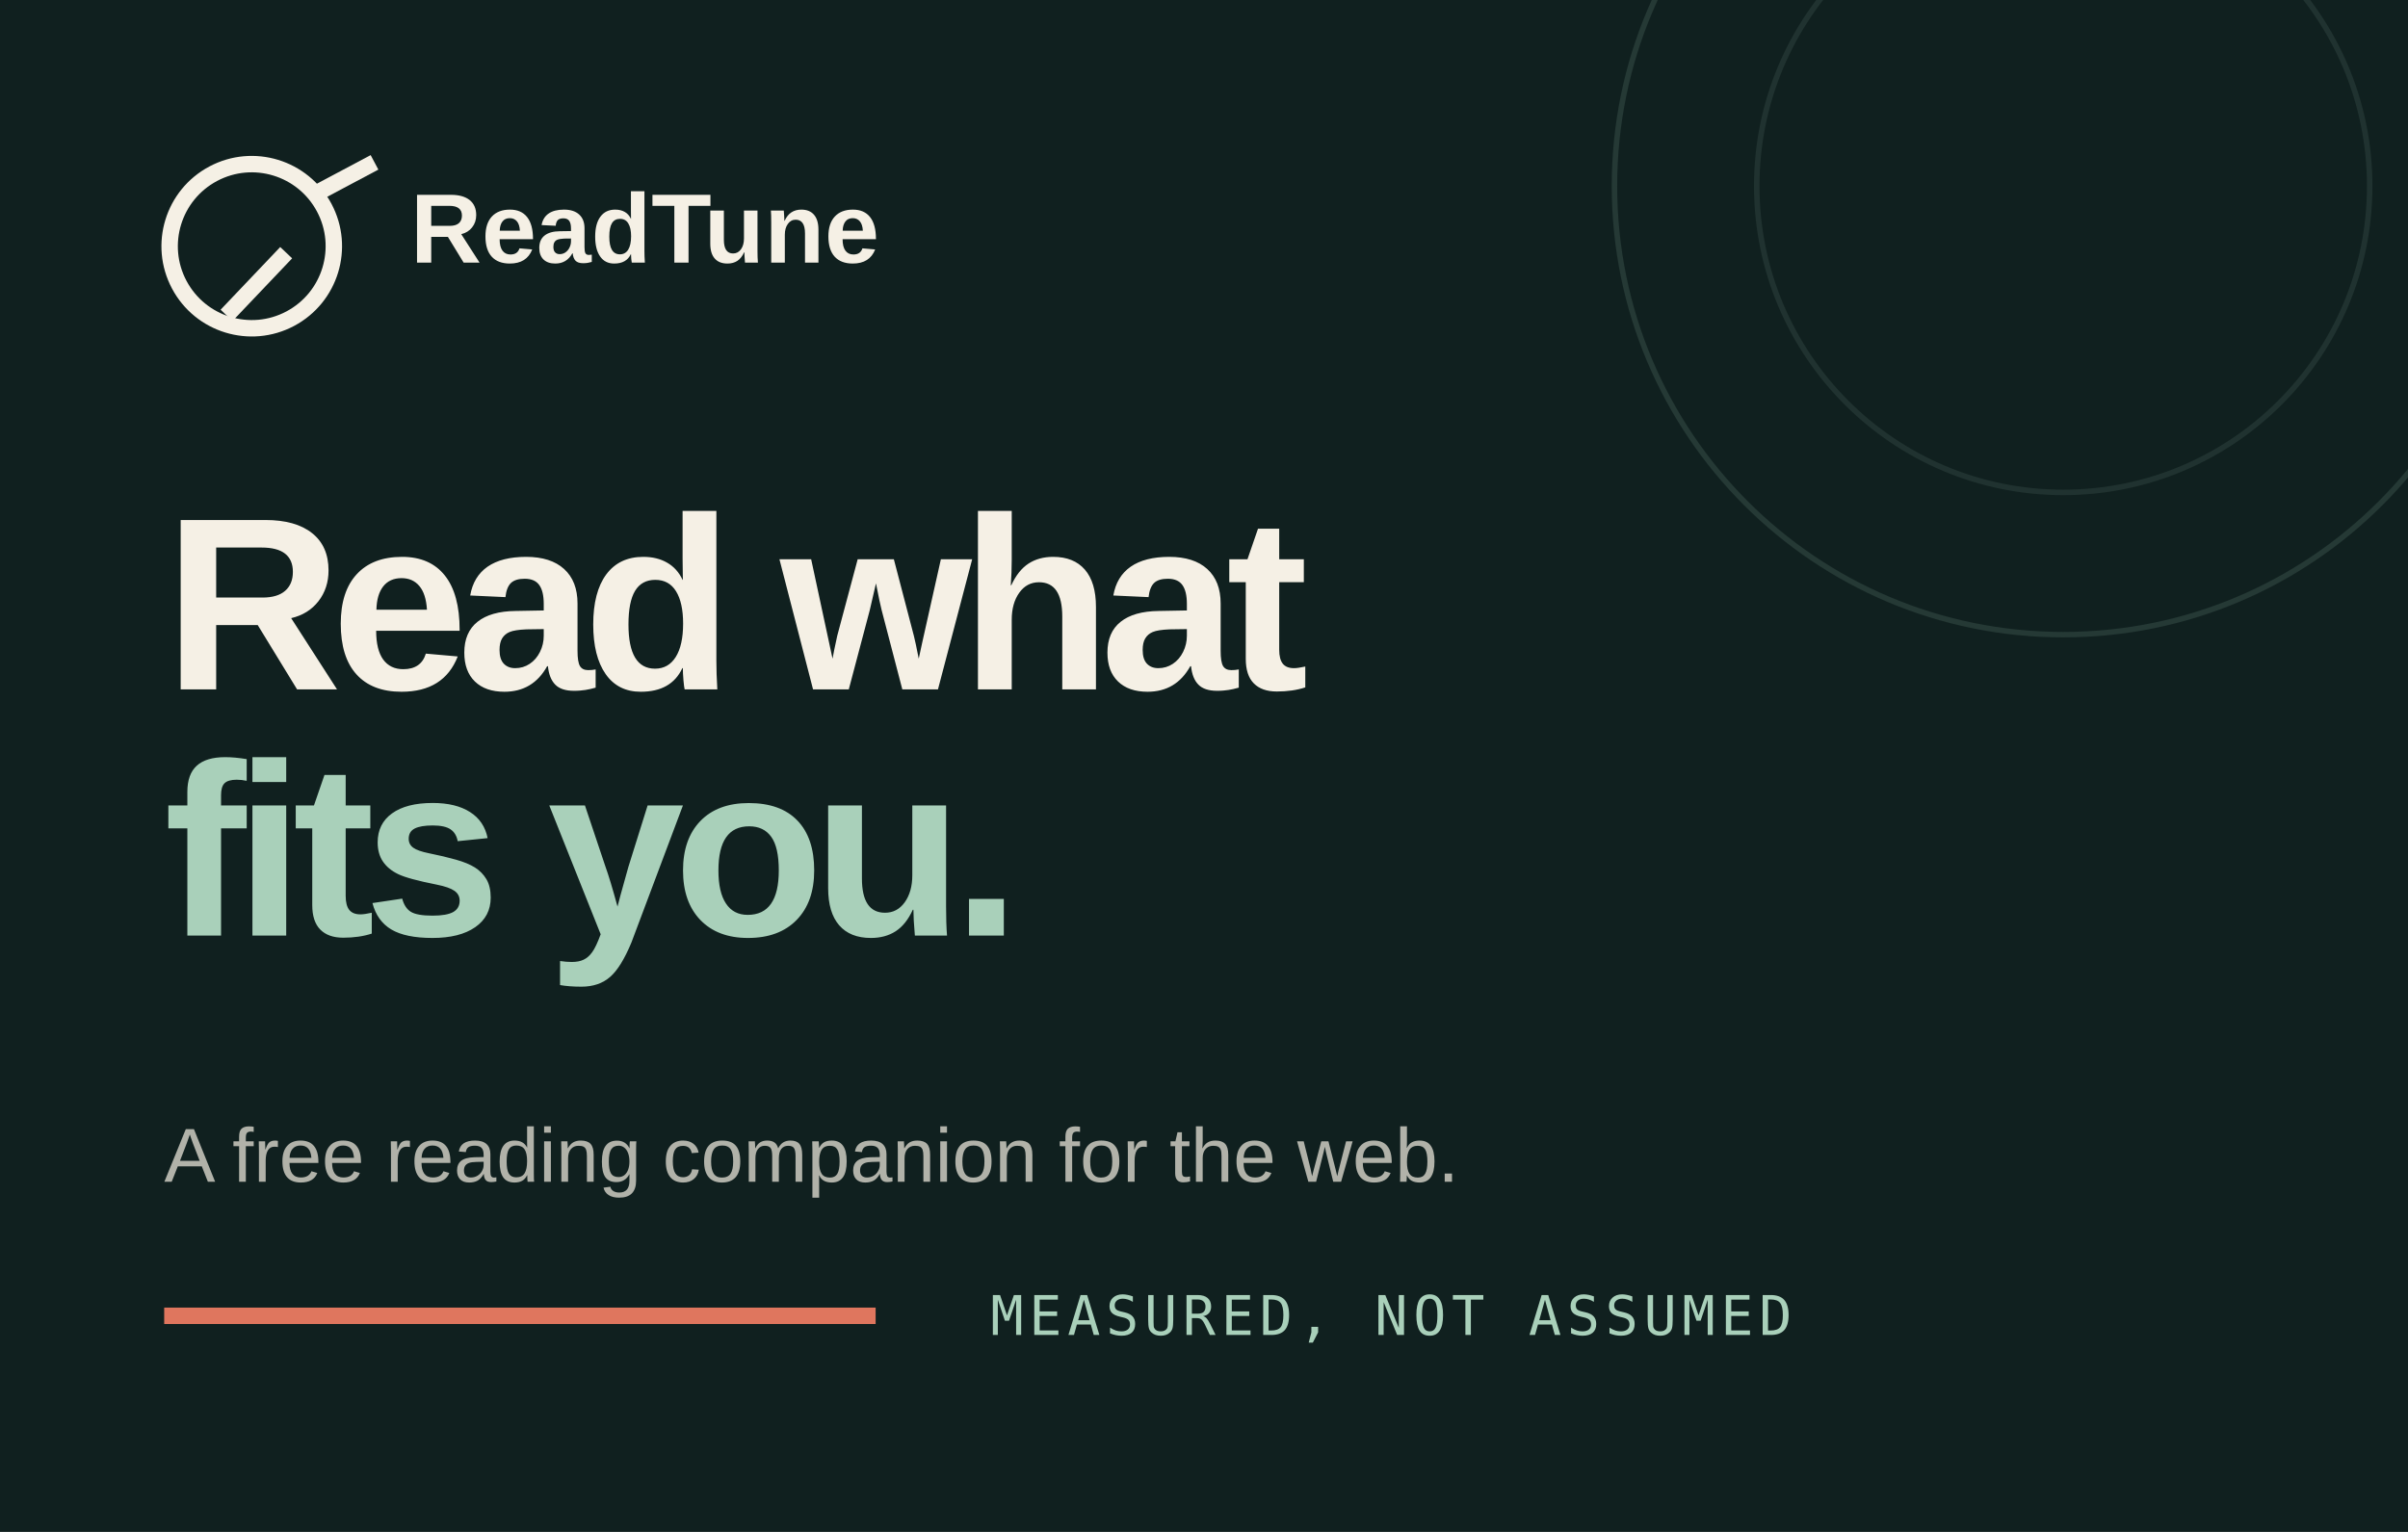
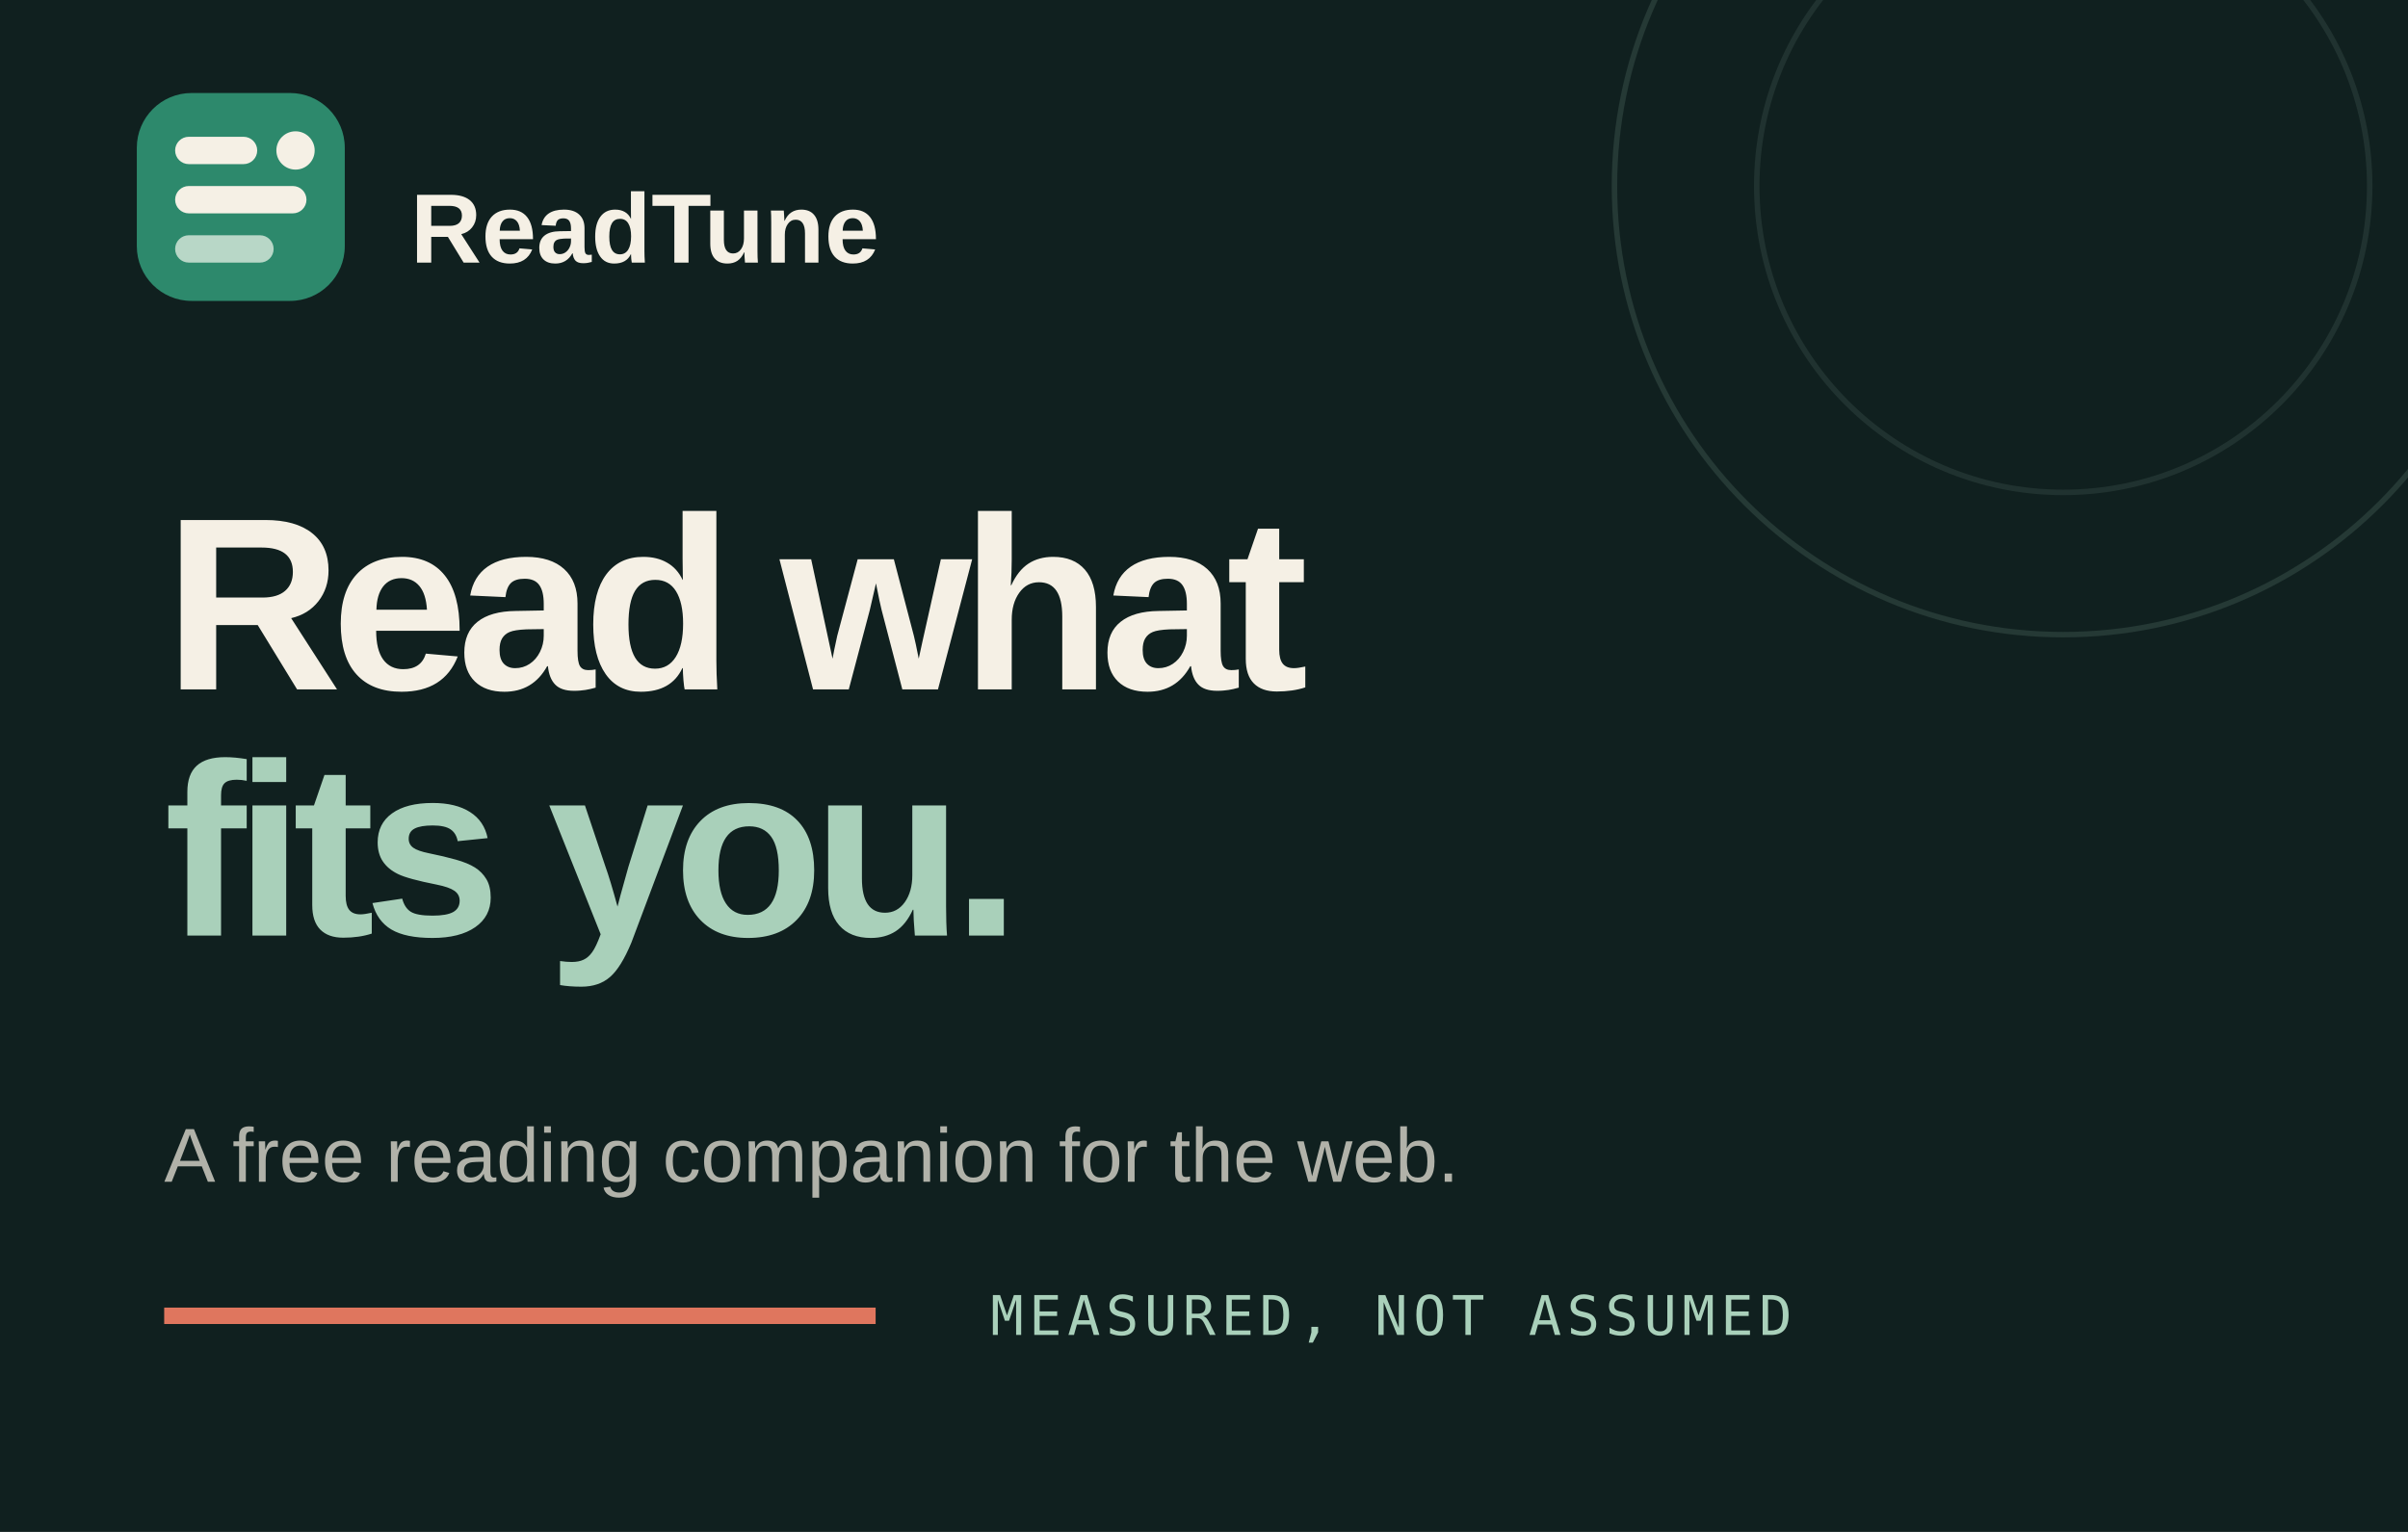
<svg xmlns="http://www.w3.org/2000/svg" width="440" height="280" viewBox="0 0 440 280">
  <rect width="440" height="280" fill="#10201f" />
  <circle cx="377" cy="34" r="82" fill="none" stroke="#a9d0ba" stroke-opacity=".14" />
  <circle cx="377" cy="34" r="56" fill="none" stroke="#a9d0ba" stroke-opacity=".11" />
-   <g fill="none" stroke="#f5f0e5" stroke-width="3" transform="translate(28 27) rotate(-28 18 18)">
-     <circle cx="18" cy="18" r="15" />
-     <path d="M32 15h13M8 27l15-5" />
+   <g transform="translate(25 17)">
+     <rect width="38" height="38" rx="10" fill="#2d896c" />
+     <rect x="7" y="8" width="15" height="5" rx="2.5" fill="#f5f0e5" />
+     <circle cx="29" cy="10.5" r="3.5" fill="#f5f0e5" />
+     <rect x="7" y="17" width="24" height="5" rx="2.5" fill="#f5f0e5" />
+     <rect x="7" y="26" width="18" height="5" rx="2.5" fill="#b8d7c7" />
  </g>
  <text x="75" y="48" fill="#f5f0e5" font-family="Arial,sans-serif" font-size="18" font-weight="700">ReadTune</text>
  <text x="30" y="126" fill="#f5f0e5" font-family="Arial,sans-serif" font-size="45" font-weight="700" letter-spacing="-2">Read what</text>
  <text x="30" y="171" fill="#a9d0ba" font-family="Arial,sans-serif" font-size="45" font-weight="700" letter-spacing="-2">fits you.</text>
  <text x="30" y="216" fill="#f5f0e5" fill-opacity=".7" font-family="Arial,sans-serif" font-size="14">A free reading companion for the web.</text>
  <rect x="30" y="239" width="130" height="3" fill="#df765e" />
  <text x="181" y="244" fill="#a9d0ba" font-family="monospace" font-size="10" letter-spacing="1">MEASURED, NOT ASSUMED</text>
</svg>
